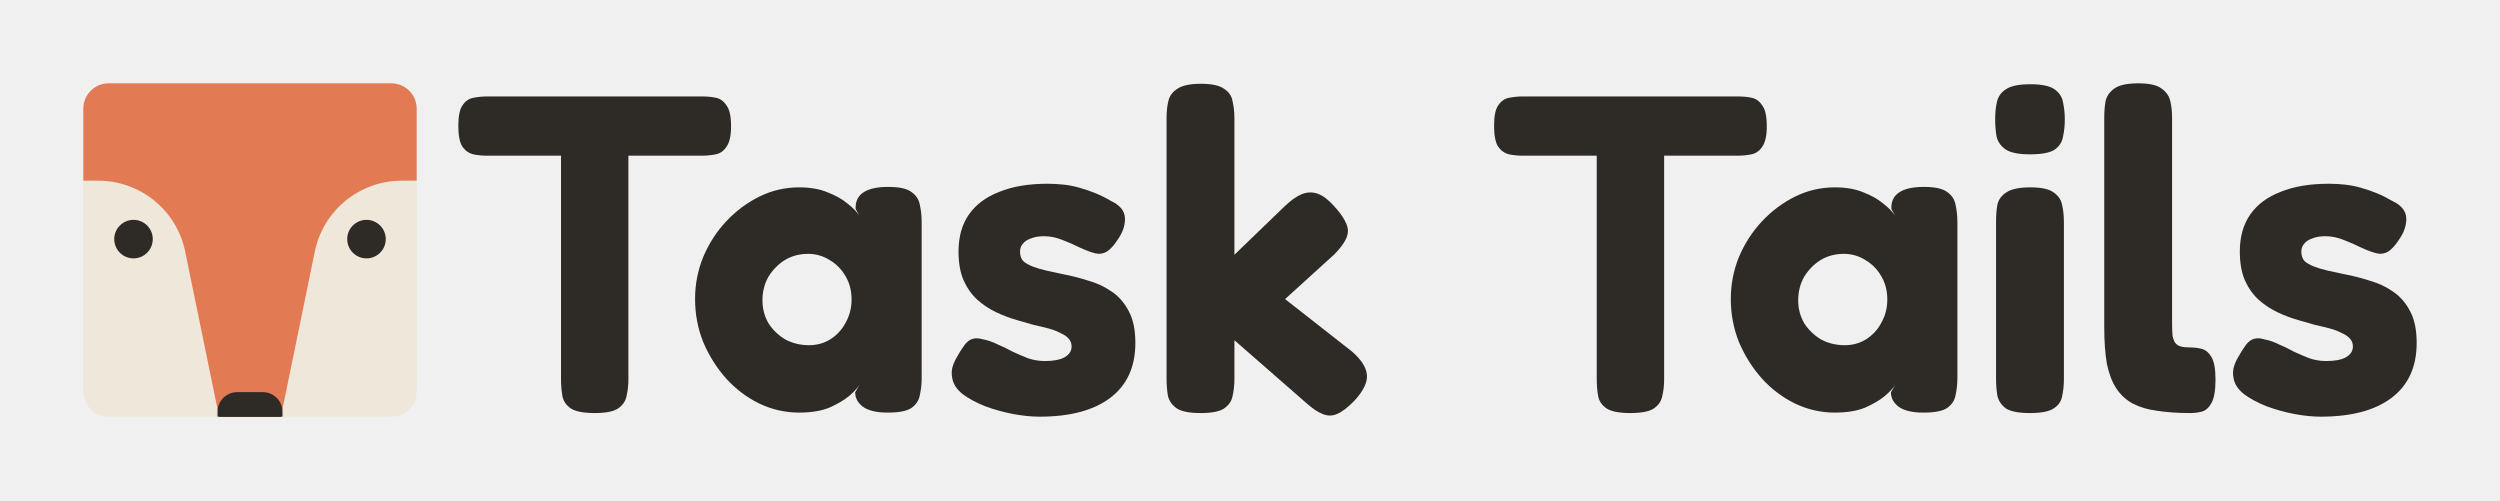
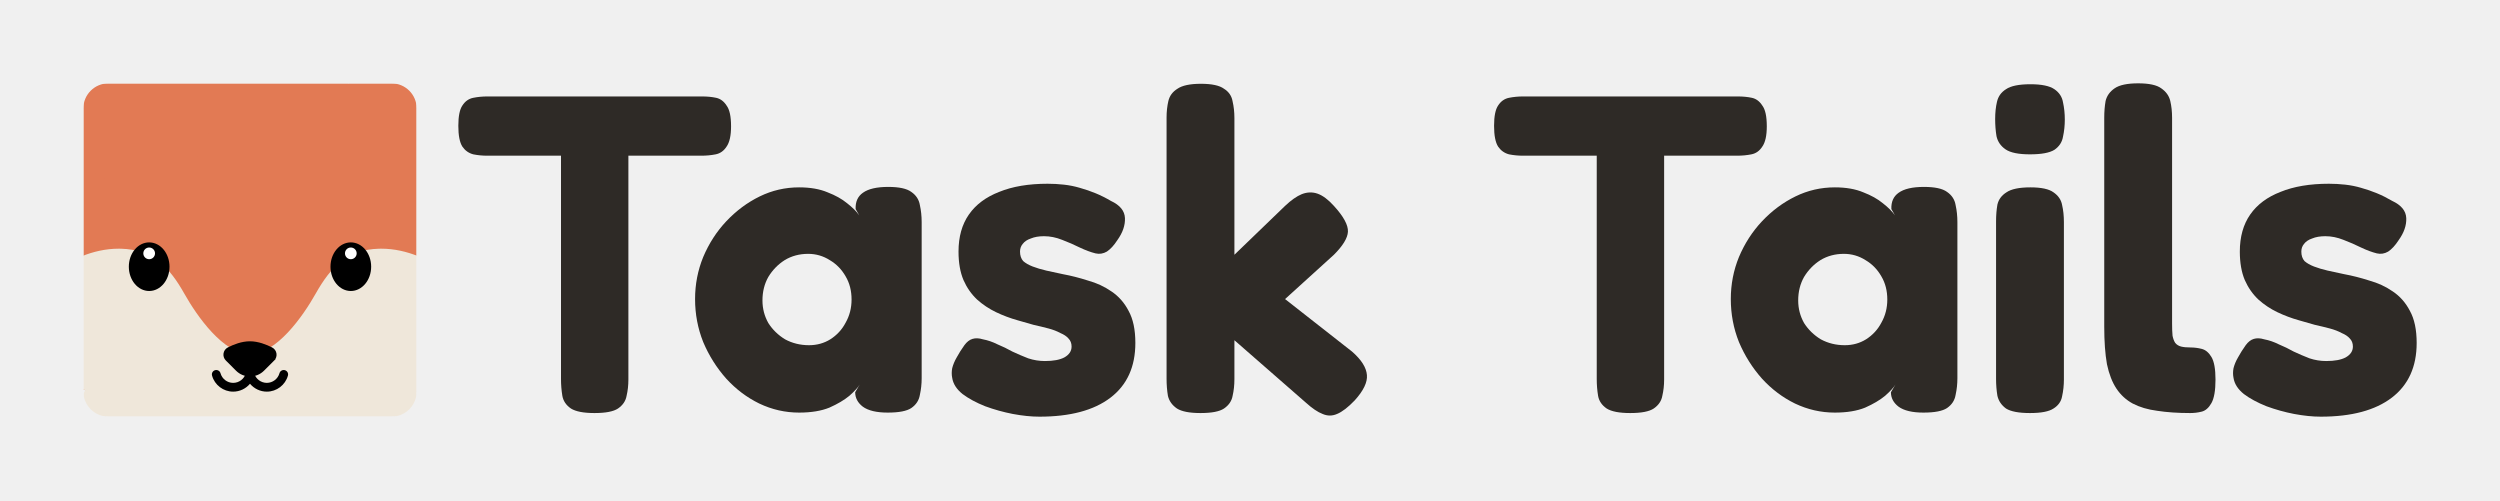
<svg xmlns="http://www.w3.org/2000/svg" width="600" height="120" viewBox="0 0 600 120" fill="none">
-   <g clip-path="url(#clip0_14_279)">
-     <path d="M93.955 20H26.045C22.706 20 20 22.706 20 26.045V93.955C20 97.294 22.706 100 26.045 100H93.955C97.294 100 100 97.294 100 93.955V26.045C100 22.706 97.294 20 93.955 20Z" fill="#EFE7DA" />
-     <path d="M20 43.365H23.592C33.701 43.365 42.416 50.473 44.448 60.376L52.58 100.001H67.419L75.551 60.376C77.583 50.474 86.298 43.365 96.407 43.365H99.999V26.082C99.999 22.723 97.276 20 93.917 20H26.082C22.723 20 20 22.723 20 26.082V43.365Z" fill="#E27A54" />
-     <path d="M67.42 100V98.823C67.42 96.432 65.482 94.494 63.09 94.494H56.91C54.518 94.494 52.58 96.432 52.58 98.823V100H67.419H67.42Z" fill="#2E2A26" stroke="#2E2A26" stroke-width="0.75" stroke-miterlimit="10" />
-     <path d="M32.042 61.635C34.388 61.635 36.29 59.733 36.29 57.387C36.29 55.041 34.388 53.139 32.042 53.139C29.695 53.139 27.794 55.041 27.794 57.387C27.794 59.733 29.695 61.635 32.042 61.635Z" fill="#2E2A26" stroke="#2E2A26" stroke-width="0.75" stroke-miterlimit="10" />
-     <path d="M87.958 61.635C90.305 61.635 92.206 59.733 92.206 57.387C92.206 55.041 90.305 53.139 87.958 53.139C85.612 53.139 83.71 55.041 83.71 57.387C83.71 59.733 85.612 61.635 87.958 61.635Z" fill="#2E2A26" stroke="#2E2A26" stroke-width="0.75" stroke-miterlimit="10" />
+   <g clip-path="url(#clip0_34_208)">
+     <mask id="mask0_34_208" style="mask-type:luminance" maskUnits="userSpaceOnUse" x="20" y="20" width="80" height="80">
+       <path d="M93.955 20H26.045C22.706 20 20 22.706 20 26.045V93.955C20 97.294 22.706 100 26.045 100H93.955C97.294 100 100 97.294 100 93.955V26.045C100 22.706 97.294 20 93.955 20Z" fill="white" />
+     </mask>
+     <g mask="url(#mask0_34_208)">
+       <path d="M60.392 104.675C51.555 104.51 45.753 106.299 26.362 96.668C25.218 96.1 24.102 95.478 22.998 94.831C21.6 94.014 17.482 92.086 8.012 90.729C7.838 90.703 7.704 90.558 7.698 90.383C7.669 89.474 7.846 86.753 10.795 85.284C10.94 85.212 10.91 84.994 10.75 84.964C8.908 84.602 2.844 83.129 0.374 79.125C0.098 78.677 0.022 78.131 0.166 77.624C0.469 76.562 1.573 74.69 5.216 71.976C5.389 71.848 5.39 71.591 5.222 71.459C4.318 70.75 1.99 68.412 1.65 62.949C1.64 62.787 1.779 62.657 1.939 62.675L5.129 63.046C5.166 63.05 5.188 63.007 5.161 62.98C4.542 62.378 0.614 58.481 -0.076 55.913C-0.102 55.813 -0.011 55.725 0.09 55.75C0.825 55.934 3.368 55.934 7.427 49.286C7.427 49.286 13.913 32.388 31.741 22.165C31.741 22.165 41.042 15.706 59.571 15.706H59.406C77.934 15.706 88.258 22.165 88.258 22.165C106.086 32.388 112.572 49.286 112.572 49.286C116.631 55.935 119.174 55.935 119.91 55.75C120.01 55.724 120.102 55.813 120.075 55.913C119.386 58.482 115.457 62.378 114.838 62.98C114.812 63.006 114.834 63.05 114.87 63.046L118.06 62.675C118.22 62.657 118.361 62.788 118.35 62.949C118.008 68.412 115.682 70.75 114.778 71.459C114.609 71.591 114.61 71.849 114.783 71.976C118.426 74.692 119.531 76.563 119.833 77.624C119.976 78.13 119.902 78.676 119.625 79.125C117.154 83.13 111.09 84.602 109.249 84.964C109.09 84.995 109.059 85.211 109.204 85.284C112.154 86.754 112.329 89.474 112.301 90.383C112.295 90.559 112.162 90.703 111.987 90.729C102.517 92.086 98.398 94.014 97.001 94.831C95.898 95.476 94.781 96.098 93.637 96.668C74.247 106.298 68.971 104.837 60.394 104.675H60.391H60.392Z" fill="#E27A54" />
+       <path d="M91.476 59.685C91.305 59.685 91.133 59.688 90.965 59.692C83.448 59.89 79.43 63.948 75.745 70.502C72.715 75.888 66.35 84.976 60 84.976C53.65 84.976 47.284 75.888 44.255 70.502C40.568 63.948 36.553 59.89 29.035 59.692C28.865 59.688 28.695 59.685 28.524 59.685C15.891 59.651 5.614 71.354 5.286 71.906C5.267 71.932 5.246 71.954 5.219 71.974C1.576 74.69 0.471 76.561 0.17 77.622C0.026 78.127 0.101 78.674 0.378 79.122C2.848 83.128 8.912 84.599 10.754 84.962C10.912 84.993 10.943 85.209 10.798 85.282C7.849 86.751 7.674 89.471 7.702 90.381C7.707 90.557 7.841 90.701 8.015 90.726C17.486 92.084 21.605 94.011 23.002 94.829C24.105 95.474 25.222 96.096 26.366 96.666C45.755 106.296 51.557 104.507 60.395 104.673C68.972 104.834 74.248 106.296 93.638 96.666C94.782 96.098 95.898 95.475 97.002 94.829C98.4 94.011 102.518 92.083 111.988 90.726C112.162 90.701 112.296 90.556 112.302 90.381C112.331 89.472 112.154 86.75 109.205 85.282C109.06 85.21 109.09 84.992 109.25 84.962C111.092 84.599 117.156 83.126 119.626 79.122C119.902 78.674 119.978 78.129 119.834 77.622C119.531 76.559 118.427 74.688 114.784 71.974C114.758 71.954 114.736 71.93 114.718 71.906C114.389 71.354 104.11 59.65 91.479 59.685H91.476Z" fill="#EFE7DA" />
+       <path d="M64.037 93.995C62.45 93.995 60.979 93.269 59.998 92.1C59.018 93.27 57.546 93.995 55.96 93.995C53.601 93.995 51.516 92.409 50.89 90.137C50.736 89.576 51.065 88.996 51.626 88.841C52.187 88.687 52.767 89.016 52.922 89.578C53.297 90.938 54.546 91.889 55.959 91.889C57.373 91.889 58.597 90.956 58.986 89.62L59.998 86.138L61.01 89.62C61.398 90.956 62.642 91.889 64.036 91.889C65.43 91.889 66.698 90.939 67.074 89.578C67.228 89.017 67.809 88.688 68.369 88.841C68.93 88.996 69.26 89.577 69.105 90.137C68.478 92.409 66.393 93.995 64.035 93.995H64.037Z" fill="black" />
+       <path d="M65.447 86.174L63.01 88.611C61.35 90.27 58.659 90.27 57 88.611L54.552 86.163C53.852 85.463 54.03 84.282 54.91 83.83C56.214 83.159 58.11 82.401 60.005 82.409C61.887 82.416 63.77 83.167 65.073 83.83C65.961 84.283 66.154 85.467 65.448 86.173H65.446L65.447 86.174Z" fill="black" stroke="black" stroke-miterlimit="10" stroke-linecap="round" />
+       <path d="M35.801 69.841C38.496 69.841 40.682 67.229 40.682 64.007C40.682 60.785 38.496 58.174 35.801 58.174C33.105 58.174 30.92 60.785 30.92 64.007C30.92 67.229 33.105 69.841 35.801 69.841Z" fill="black" />
+       <path d="M35.801 62.21C36.576 62.21 37.205 61.582 37.205 60.806C37.205 60.031 36.576 59.402 35.801 59.402C35.025 59.402 34.397 60.031 34.397 60.806C34.397 61.582 35.025 62.21 35.801 62.21Z" fill="white" />
+       <path d="M84.197 69.841C86.892 69.841 89.078 67.229 89.078 64.007C89.078 60.785 86.892 58.174 84.197 58.174C81.501 58.174 79.316 60.785 79.316 64.007C79.316 67.229 81.501 69.841 84.197 69.841Z" fill="black" />
+       <path d="M84.197 62.21C84.972 62.21 85.601 61.582 85.601 60.806C85.601 60.031 84.972 59.402 84.197 59.402C83.421 59.402 82.793 60.031 82.793 60.806C82.793 61.582 83.421 62.21 84.197 62.21Z" fill="white" />
+       <path d="M27.218 129.977C32.733 129.977 37.204 120.598 37.204 109.028C37.204 97.458 32.733 88.079 27.218 88.079C21.703 88.079 17.233 97.458 17.233 109.028C17.233 120.598 21.703 129.977 27.218 129.977Z" fill="#EFE7DA" />
+       <path d="M95.038 112.342C101.025 112.342 105.878 107.122 105.878 100.684C105.878 94.246 101.025 89.026 95.038 89.026C89.05 89.026 84.197 94.246 84.197 100.684C84.197 107.122 89.05 112.342 95.038 112.342Z" fill="#EFE7DA" />
+       <path d="M32.786 44.406C42.498 44.406 50.371 37.518 50.371 29.021C50.371 20.523 42.498 13.635 32.786 13.635C23.073 13.635 15.2 20.523 15.2 29.021C15.2 37.518 23.073 44.406 32.786 44.406Z" fill="#E27A54" />
+       <path d="M95.286 46.774C103.49 46.774 110.14 39.382 110.14 30.264C110.14 21.145 103.49 13.754 95.286 13.754C87.083 13.754 80.433 21.145 80.433 30.264C80.433 39.382 87.083 46.774 95.286 46.774Z" fill="#E27A54" />
+     </g>
  </g>
  <path d="M168.507 23.148C169.737 23.148 170.859 23.256 171.872 23.474C172.885 23.691 173.717 24.306 174.368 25.319C175.092 26.26 175.454 27.924 175.454 30.312C175.454 32.555 175.092 34.184 174.368 35.197C173.717 36.21 172.849 36.825 171.763 37.042C170.678 37.259 169.52 37.368 168.29 37.368H150.814V91.099C150.814 92.474 150.669 93.777 150.379 95.007C150.162 96.237 149.475 97.25 148.317 98.046C147.232 98.77 145.35 99.132 142.673 99.132C140.068 99.132 138.186 98.77 137.028 98.046C135.87 97.25 135.183 96.237 134.966 95.007C134.749 93.704 134.64 92.365 134.64 90.99V37.368H116.947C115.789 37.368 114.668 37.259 113.582 37.042C112.497 36.753 111.628 36.138 110.977 35.197C110.326 34.184 110 32.519 110 30.203C110 27.888 110.326 26.26 110.977 25.319C111.628 24.306 112.497 23.691 113.582 23.474C114.668 23.256 115.789 23.148 116.947 23.148H168.507Z" fill="#2E2A26" />
  <path d="M213.059 99.023C210.381 99.023 208.391 98.553 207.089 97.612C205.858 96.671 205.243 95.513 205.243 94.138L206.329 92.293C205.894 93.017 205.062 93.921 203.832 95.007C202.602 96.02 201.01 96.961 199.056 97.829C197.102 98.625 194.678 99.023 191.783 99.023C188.455 99.023 185.271 98.299 182.231 96.852C179.264 95.405 176.623 93.415 174.307 90.882C171.992 88.277 170.146 85.346 168.771 82.09C167.469 78.833 166.818 75.396 166.818 71.778C166.818 68.232 167.469 64.867 168.771 61.682C170.146 58.426 171.992 55.568 174.307 53.107C176.695 50.574 179.373 48.584 182.34 47.137C185.307 45.69 188.455 44.966 191.783 44.966C194.461 44.966 196.74 45.364 198.622 46.16C200.503 46.884 202.059 47.752 203.289 48.765C204.592 49.778 205.569 50.755 206.22 51.696L205.352 50.176C205.279 48.44 205.858 47.137 207.089 46.269C208.391 45.328 210.417 44.858 213.167 44.858C215.772 44.858 217.618 45.255 218.703 46.052C219.861 46.848 220.548 47.897 220.765 49.2C221.055 50.502 221.2 51.877 221.2 53.324V90.773C221.2 92.148 221.055 93.487 220.765 94.79C220.548 96.092 219.861 97.142 218.703 97.938C217.618 98.661 215.736 99.023 213.059 99.023ZM194.171 82.849C196.053 82.849 197.753 82.379 199.273 81.438C200.865 80.425 202.095 79.086 202.964 77.422C203.904 75.758 204.375 73.912 204.375 71.886C204.375 69.787 203.904 67.942 202.964 66.35C202.023 64.686 200.757 63.383 199.165 62.442C197.573 61.429 195.836 60.923 193.954 60.923C191.856 60.923 189.974 61.429 188.31 62.442C186.718 63.455 185.415 64.794 184.402 66.459C183.461 68.123 182.991 70.004 182.991 72.103C182.991 74.057 183.461 75.866 184.402 77.531C185.415 79.123 186.754 80.425 188.418 81.438C190.155 82.379 192.073 82.849 194.171 82.849Z" fill="#2E2A26" />
  <path d="M249.474 100C247.52 100 245.385 99.783 243.069 99.349C240.826 98.915 238.619 98.299 236.448 97.503C234.277 96.635 232.468 95.658 231.021 94.573C229.573 93.415 228.741 92.112 228.524 90.665C228.379 89.941 228.379 89.181 228.524 88.385C228.741 87.517 229.103 86.649 229.609 85.78C230.116 84.839 230.731 83.862 231.455 82.849C232.034 82.053 232.685 81.547 233.409 81.33C234.132 81.113 234.964 81.149 235.905 81.438C237.063 81.655 238.221 82.053 239.379 82.632C240.609 83.139 241.803 83.718 242.961 84.369C244.191 84.948 245.457 85.491 246.76 85.997C248.062 86.431 249.401 86.649 250.776 86.649C252.802 86.649 254.358 86.359 255.444 85.78C256.601 85.129 257.18 84.26 257.18 83.175C257.18 82.379 256.927 81.728 256.421 81.221C255.986 80.715 255.335 80.28 254.467 79.919C253.671 79.484 252.73 79.123 251.645 78.833C250.559 78.544 249.365 78.254 248.062 77.965C246.832 77.603 245.566 77.241 244.263 76.879C242.454 76.373 240.717 75.721 239.053 74.925C237.389 74.129 235.869 73.116 234.494 71.886C233.119 70.583 232.034 69.028 231.238 67.218C230.442 65.337 230.044 63.057 230.044 60.38C230.044 56.834 230.876 53.867 232.54 51.479C234.205 49.091 236.629 47.282 239.813 46.052C242.997 44.749 246.868 44.098 251.427 44.098C252.73 44.098 254.033 44.17 255.335 44.315C256.638 44.459 257.904 44.713 259.134 45.075C260.437 45.437 261.703 45.871 262.933 46.377C264.164 46.884 265.394 47.499 266.624 48.222C268.795 49.236 269.917 50.611 269.989 52.347C270.061 54.084 269.446 55.857 268.144 57.666C267.348 58.896 266.515 59.801 265.647 60.38C264.779 60.886 263.874 61.031 262.933 60.814C261.776 60.525 260.509 60.054 259.134 59.403C257.832 58.752 256.421 58.137 254.901 57.558C253.454 56.979 252.006 56.689 250.559 56.689C249.329 56.689 248.28 56.87 247.411 57.232C246.543 57.522 245.892 57.956 245.457 58.535C245.023 59.041 244.806 59.656 244.806 60.38C244.806 61.321 245.059 62.081 245.566 62.659C246.145 63.166 246.905 63.6 247.845 63.962C248.786 64.324 249.872 64.65 251.102 64.939C252.332 65.228 253.671 65.518 255.118 65.807C257.072 66.169 259.062 66.676 261.088 67.327C263.187 67.906 265.068 68.774 266.733 69.932C268.469 71.09 269.844 72.646 270.857 74.6C271.943 76.554 272.486 79.123 272.486 82.307C272.486 88.023 270.496 92.402 266.515 95.441C262.535 98.48 256.855 100 249.474 100Z" fill="#2E2A26" />
  <path d="M324.48 84.369C326.724 86.323 327.918 88.204 328.062 90.014C328.207 91.75 327.23 93.777 325.132 96.092C323.54 97.757 322.129 98.842 320.898 99.349C319.741 99.855 318.583 99.855 317.425 99.349C316.267 98.915 314.928 98.01 313.409 96.635L296.258 81.655V90.99C296.258 92.438 296.113 93.777 295.824 95.007C295.607 96.237 294.919 97.25 293.762 98.046C292.676 98.77 290.795 99.132 288.117 99.132C285.512 99.132 283.631 98.77 282.473 98.046C281.315 97.25 280.591 96.237 280.302 95.007C280.085 93.704 279.976 92.329 279.976 90.882V28.25C279.976 26.802 280.121 25.464 280.41 24.233C280.7 23.003 281.423 22.026 282.581 21.303C283.739 20.507 285.621 20.108 288.226 20.108C290.831 20.108 292.676 20.507 293.762 21.303C294.919 22.026 295.607 23.039 295.824 24.342C296.113 25.572 296.258 26.911 296.258 28.358V61.14L308.415 49.417C309.863 48.042 311.201 47.101 312.432 46.594C313.734 46.088 315.001 46.052 316.231 46.486C317.461 46.92 318.764 47.897 320.139 49.417C322.454 51.949 323.576 54.012 323.503 55.604C323.431 57.123 322.309 58.969 320.139 61.14L308.415 71.778L324.48 84.369Z" fill="#2E2A26" />
  <path d="M417.084 23.148C418.314 23.148 419.436 23.256 420.449 23.474C421.462 23.691 422.294 24.306 422.945 25.319C423.669 26.26 424.031 27.924 424.031 30.312C424.031 32.555 423.669 34.184 422.945 35.197C422.294 36.21 421.426 36.825 420.34 37.042C419.255 37.259 418.097 37.368 416.867 37.368H399.391V91.099C399.391 92.474 399.246 93.777 398.956 95.007C398.739 96.237 398.052 97.25 396.894 98.046C395.809 98.77 393.927 99.132 391.25 99.132C388.644 99.132 386.763 98.77 385.605 98.046C384.447 97.25 383.76 96.237 383.543 95.007C383.326 93.704 383.217 92.365 383.217 90.99V37.368H365.524C364.366 37.368 363.244 37.259 362.159 37.042C361.073 36.753 360.205 36.138 359.554 35.197C358.903 34.184 358.577 32.519 358.577 30.203C358.577 27.888 358.903 26.26 359.554 25.319C360.205 24.306 361.073 23.691 362.159 23.474C363.244 23.256 364.366 23.148 365.524 23.148H417.084Z" fill="#2E2A26" />
  <path d="M461.635 99.023C458.958 99.023 456.968 98.553 455.665 97.612C454.435 96.671 453.82 95.513 453.82 94.138L454.906 92.293C454.471 93.017 453.639 93.921 452.409 95.007C451.179 96.02 449.587 96.961 447.633 97.829C445.679 98.625 443.255 99.023 440.36 99.023C437.031 99.023 433.847 98.299 430.808 96.852C427.841 95.405 425.2 93.415 422.884 90.882C420.569 88.277 418.723 85.346 417.348 82.09C416.046 78.833 415.394 75.396 415.394 71.778C415.394 68.232 416.046 64.867 417.348 61.682C418.723 58.426 420.569 55.568 422.884 53.107C425.272 50.574 427.95 48.584 430.917 47.137C433.884 45.69 437.031 44.966 440.36 44.966C443.038 44.966 445.317 45.364 447.199 46.16C449.08 46.884 450.636 47.752 451.866 48.765C453.169 49.778 454.146 50.755 454.797 51.696L453.929 50.176C453.856 48.44 454.435 47.137 455.665 46.269C456.968 45.328 458.994 44.858 461.744 44.858C464.349 44.858 466.194 45.255 467.28 46.052C468.438 46.848 469.125 47.897 469.342 49.2C469.632 50.502 469.776 51.877 469.776 53.324V90.773C469.776 92.148 469.632 93.487 469.342 94.79C469.125 96.092 468.438 97.142 467.28 97.938C466.194 98.661 464.313 99.023 461.635 99.023ZM442.748 82.849C444.63 82.849 446.33 82.379 447.85 81.438C449.442 80.425 450.672 79.086 451.541 77.422C452.481 75.758 452.952 73.912 452.952 71.886C452.952 69.787 452.481 67.942 451.541 66.35C450.6 64.686 449.333 63.383 447.741 62.442C446.149 61.429 444.413 60.923 442.531 60.923C440.433 60.923 438.551 61.429 436.887 62.442C435.295 63.455 433.992 64.794 432.979 66.459C432.038 68.123 431.568 70.004 431.568 72.103C431.568 74.057 432.038 75.866 432.979 77.531C433.992 79.123 435.331 80.425 436.995 81.438C438.732 82.379 440.65 82.849 442.748 82.849Z" fill="#2E2A26" />
  <path d="M487.196 99.132C484.518 99.132 482.601 98.77 481.443 98.046C480.357 97.25 479.67 96.237 479.38 95.007C479.163 93.704 479.055 92.365 479.055 90.99V53.107C479.055 51.66 479.163 50.321 479.38 49.091C479.67 47.861 480.393 46.884 481.551 46.16C482.709 45.364 484.627 44.966 487.304 44.966C489.909 44.966 491.755 45.364 492.84 46.16C493.998 46.956 494.685 47.969 494.903 49.2C495.192 50.43 495.337 51.805 495.337 53.324V91.099C495.337 92.474 495.192 93.813 494.903 95.115C494.685 96.346 493.998 97.323 492.84 98.046C491.755 98.77 489.873 99.132 487.196 99.132ZM487.196 37.042C484.446 37.042 482.492 36.644 481.334 35.848C480.176 35.052 479.453 34.003 479.163 32.7C478.946 31.398 478.838 30.023 478.838 28.575C478.838 27.056 478.982 25.681 479.272 24.451C479.561 23.148 480.285 22.135 481.443 21.411C482.601 20.615 484.554 20.217 487.304 20.217C489.982 20.217 491.899 20.615 493.057 21.411C494.215 22.207 494.903 23.256 495.12 24.559C495.409 25.862 495.554 27.236 495.554 28.684C495.554 30.131 495.409 31.506 495.12 32.809C494.903 34.111 494.215 35.161 493.057 35.957C491.899 36.68 489.946 37.042 487.196 37.042Z" fill="#2E2A26" />
  <path d="M525.642 99.132C522.675 99.132 520.033 98.951 517.718 98.589C515.474 98.299 513.521 97.721 511.856 96.852C510.264 95.984 508.962 94.79 507.949 93.27C506.935 91.75 506.176 89.796 505.669 87.408C505.235 84.948 505.018 81.945 505.018 78.399V28.25C505.018 26.802 505.126 25.464 505.343 24.233C505.633 23.003 506.357 21.99 507.514 21.194C508.672 20.398 510.554 20 513.159 20C515.764 20 517.609 20.398 518.695 21.194C519.853 21.99 520.576 23.003 520.866 24.233C521.155 25.464 521.3 26.802 521.3 28.25V77.639C521.3 78.797 521.336 79.774 521.408 80.57C521.553 81.293 521.77 81.873 522.06 82.307C522.422 82.741 522.892 83.03 523.471 83.175C524.05 83.32 524.81 83.392 525.75 83.392C526.619 83.392 527.487 83.501 528.355 83.718C529.296 83.935 530.092 84.586 530.743 85.672C531.395 86.757 531.72 88.566 531.72 91.099C531.72 93.704 531.395 95.586 530.743 96.744C530.092 97.901 529.296 98.589 528.355 98.806C527.487 99.023 526.582 99.132 525.642 99.132Z" fill="#2E2A26" />
  <path d="M556.988 100C555.034 100 552.899 99.783 550.584 99.349C548.34 98.915 546.133 98.299 543.962 97.503C541.791 96.635 539.982 95.658 538.535 94.573C537.088 93.415 536.256 92.112 536.038 90.665C535.894 89.941 535.894 89.181 536.038 88.385C536.256 87.517 536.617 86.649 537.124 85.78C537.631 84.839 538.246 83.862 538.969 82.849C539.548 82.053 540.199 81.547 540.923 81.33C541.647 81.113 542.479 81.149 543.42 81.438C544.578 81.655 545.735 82.053 546.893 82.632C548.123 83.139 549.317 83.718 550.475 84.369C551.705 84.948 552.972 85.491 554.274 85.997C555.577 86.431 556.916 86.649 558.291 86.649C560.317 86.649 561.873 86.359 562.958 85.78C564.116 85.129 564.695 84.26 564.695 83.175C564.695 82.379 564.442 81.728 563.935 81.221C563.501 80.715 562.85 80.28 561.981 79.919C561.185 79.484 560.244 79.123 559.159 78.833C558.074 78.544 556.88 78.254 555.577 77.965C554.347 77.603 553.08 77.241 551.778 76.879C549.969 76.373 548.232 75.721 546.568 74.925C544.903 74.129 543.383 73.116 542.009 71.886C540.634 70.583 539.548 69.028 538.752 67.218C537.956 65.337 537.558 63.057 537.558 60.38C537.558 56.834 538.39 53.867 540.055 51.479C541.719 49.091 544.143 47.282 547.327 46.052C550.511 44.749 554.383 44.098 558.942 44.098C560.244 44.098 561.547 44.17 562.85 44.315C564.152 44.459 565.419 44.713 566.649 45.075C567.951 45.437 569.218 45.871 570.448 46.377C571.678 46.884 572.908 47.499 574.139 48.222C576.309 49.236 577.431 50.611 577.503 52.347C577.576 54.084 576.961 55.857 575.658 57.666C574.862 58.896 574.03 59.801 573.162 60.38C572.293 60.886 571.389 61.031 570.448 60.814C569.29 60.525 568.024 60.054 566.649 59.403C565.346 58.752 563.935 58.137 562.415 57.558C560.968 56.979 559.521 56.689 558.074 56.689C556.843 56.689 555.794 56.87 554.926 57.232C554.057 57.522 553.406 57.956 552.972 58.535C552.538 59.041 552.321 59.656 552.321 60.38C552.321 61.321 552.574 62.081 553.08 62.659C553.659 63.166 554.419 63.6 555.36 63.962C556.301 64.324 557.386 64.65 558.616 64.939C559.846 65.228 561.185 65.518 562.633 65.807C564.586 66.169 566.576 66.676 568.603 67.327C570.701 67.906 572.583 68.774 574.247 69.932C575.984 71.09 577.359 72.646 578.372 74.6C579.457 76.554 580 79.123 580 82.307C580 88.023 578.01 92.402 574.03 95.441C570.05 98.48 564.369 100 556.988 100Z" fill="#2E2A26" />
  <defs>
-     <clipPath id="clip0_14_279">
+     <clipPath id="clip0_34_208">
      <rect width="80" height="80" fill="white" transform="translate(20 20)" />
    </clipPath>
  </defs>
</svg>
